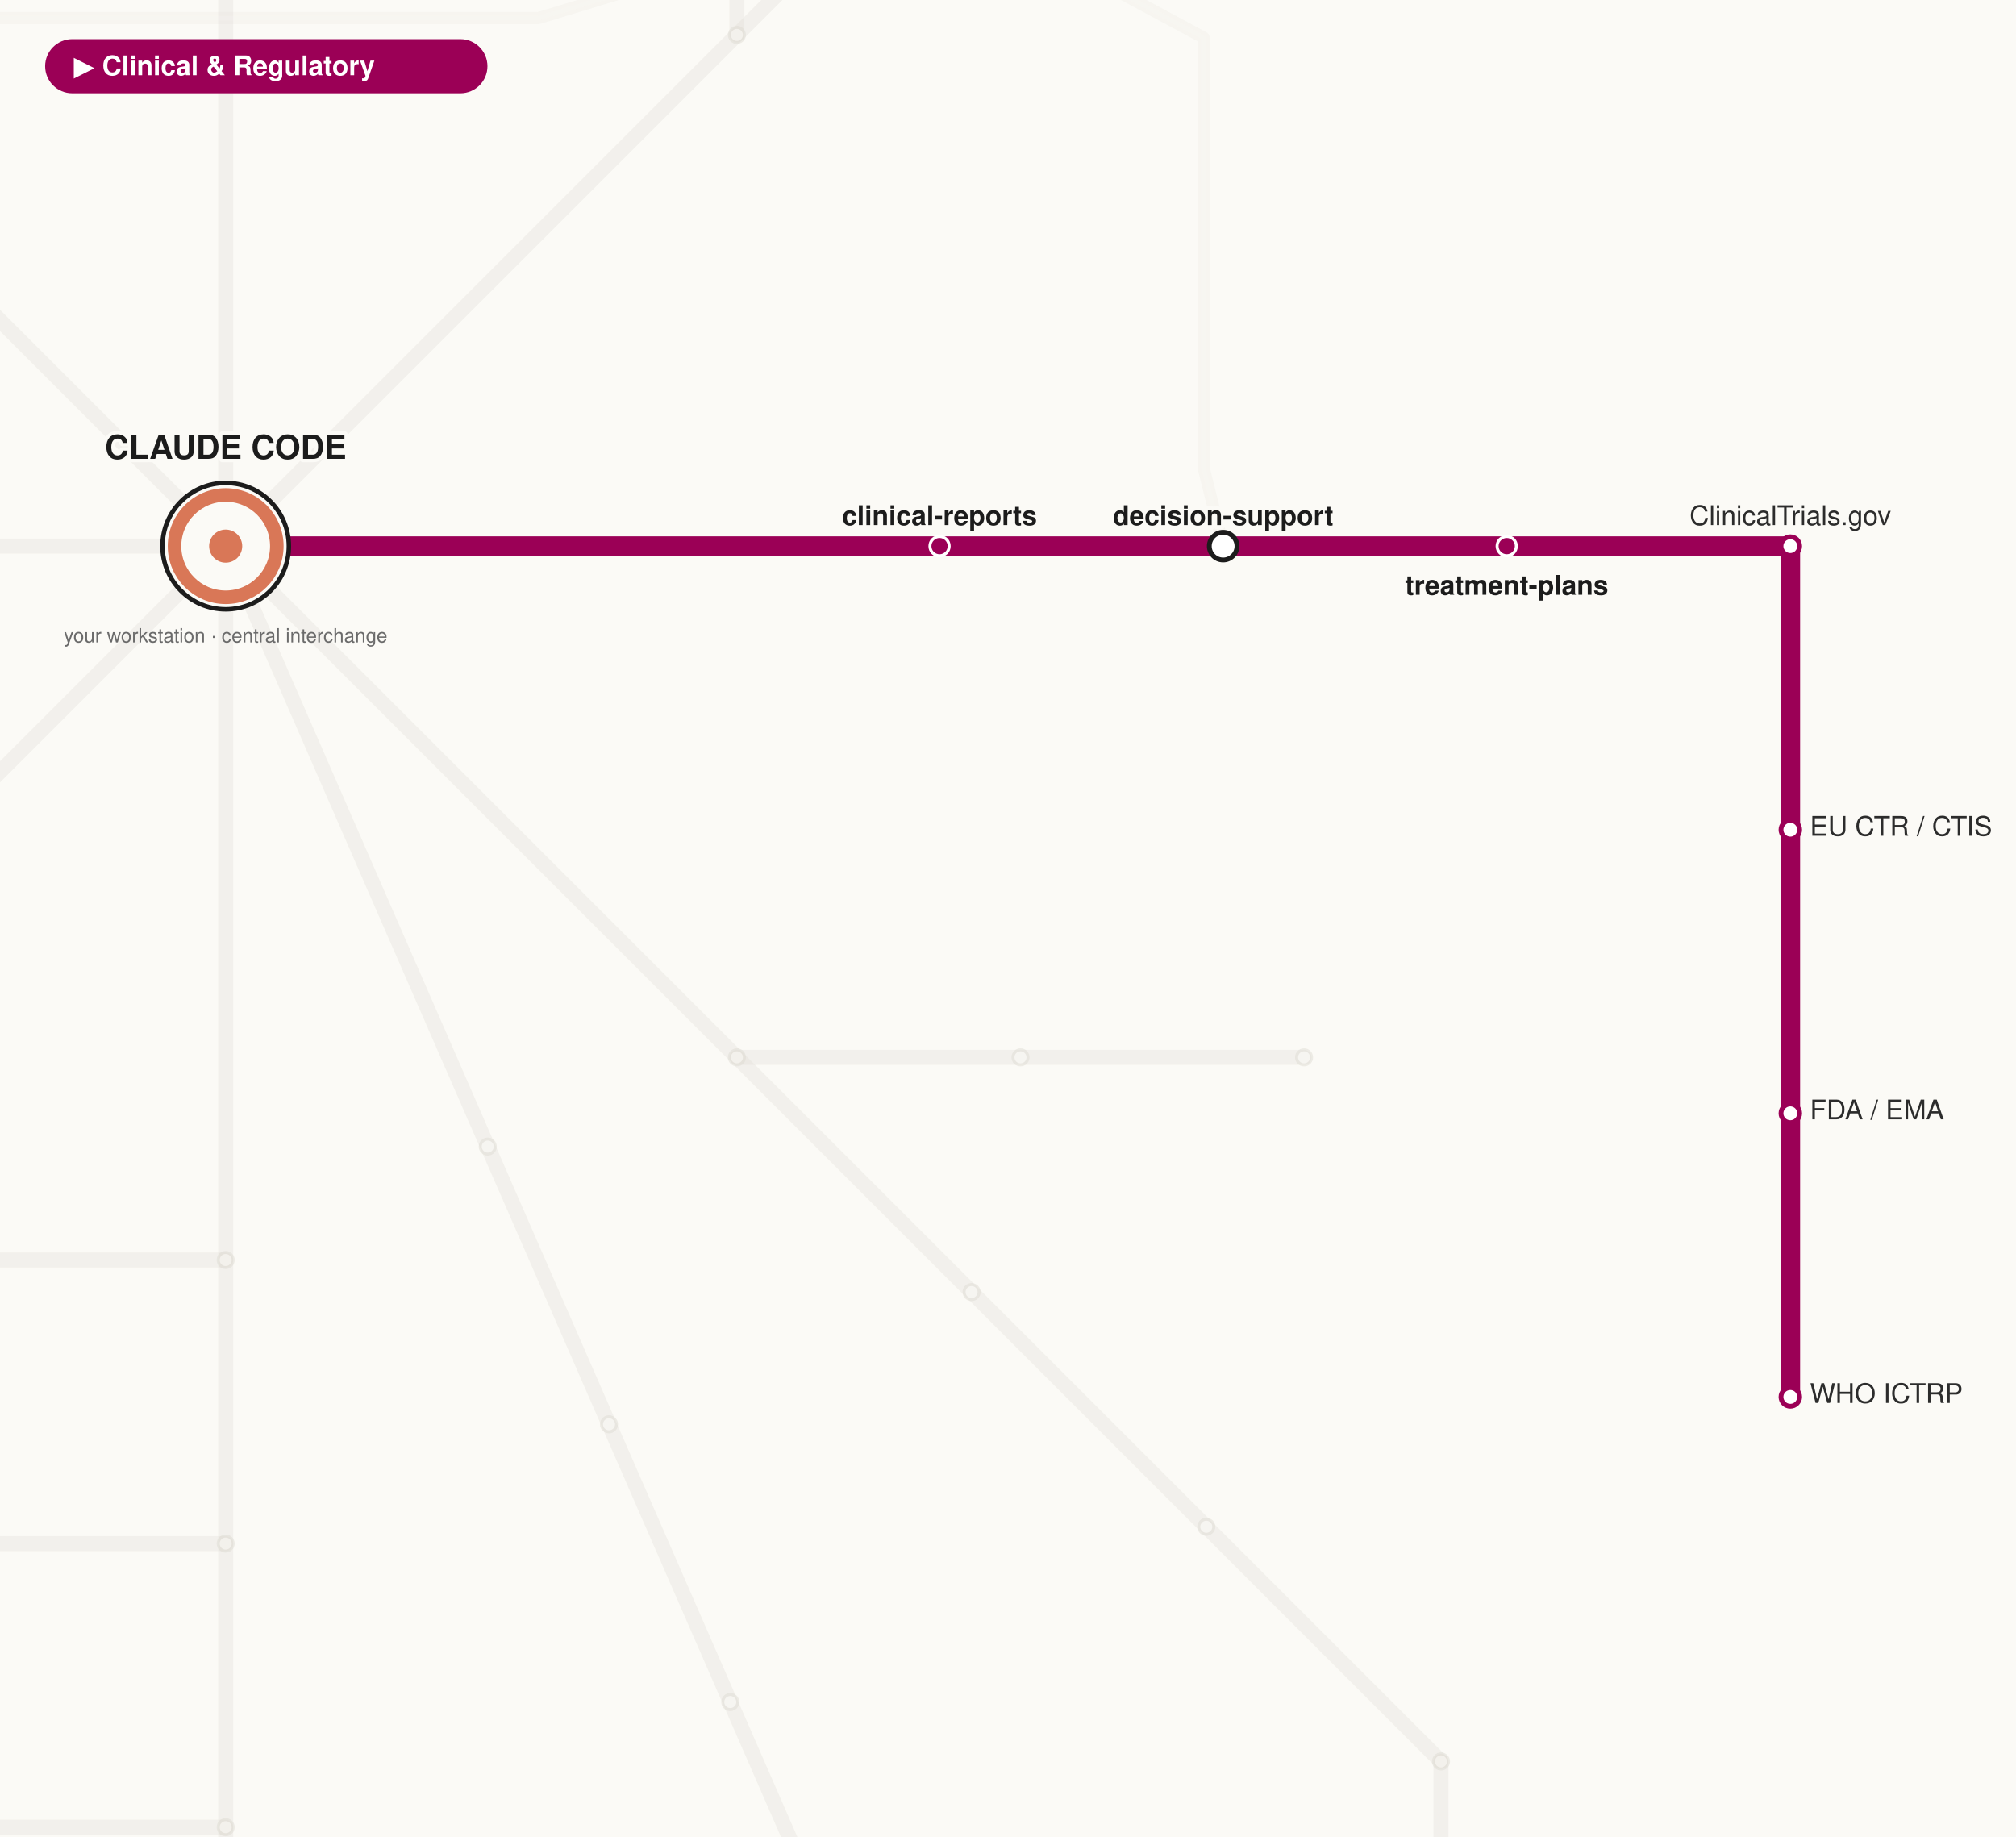
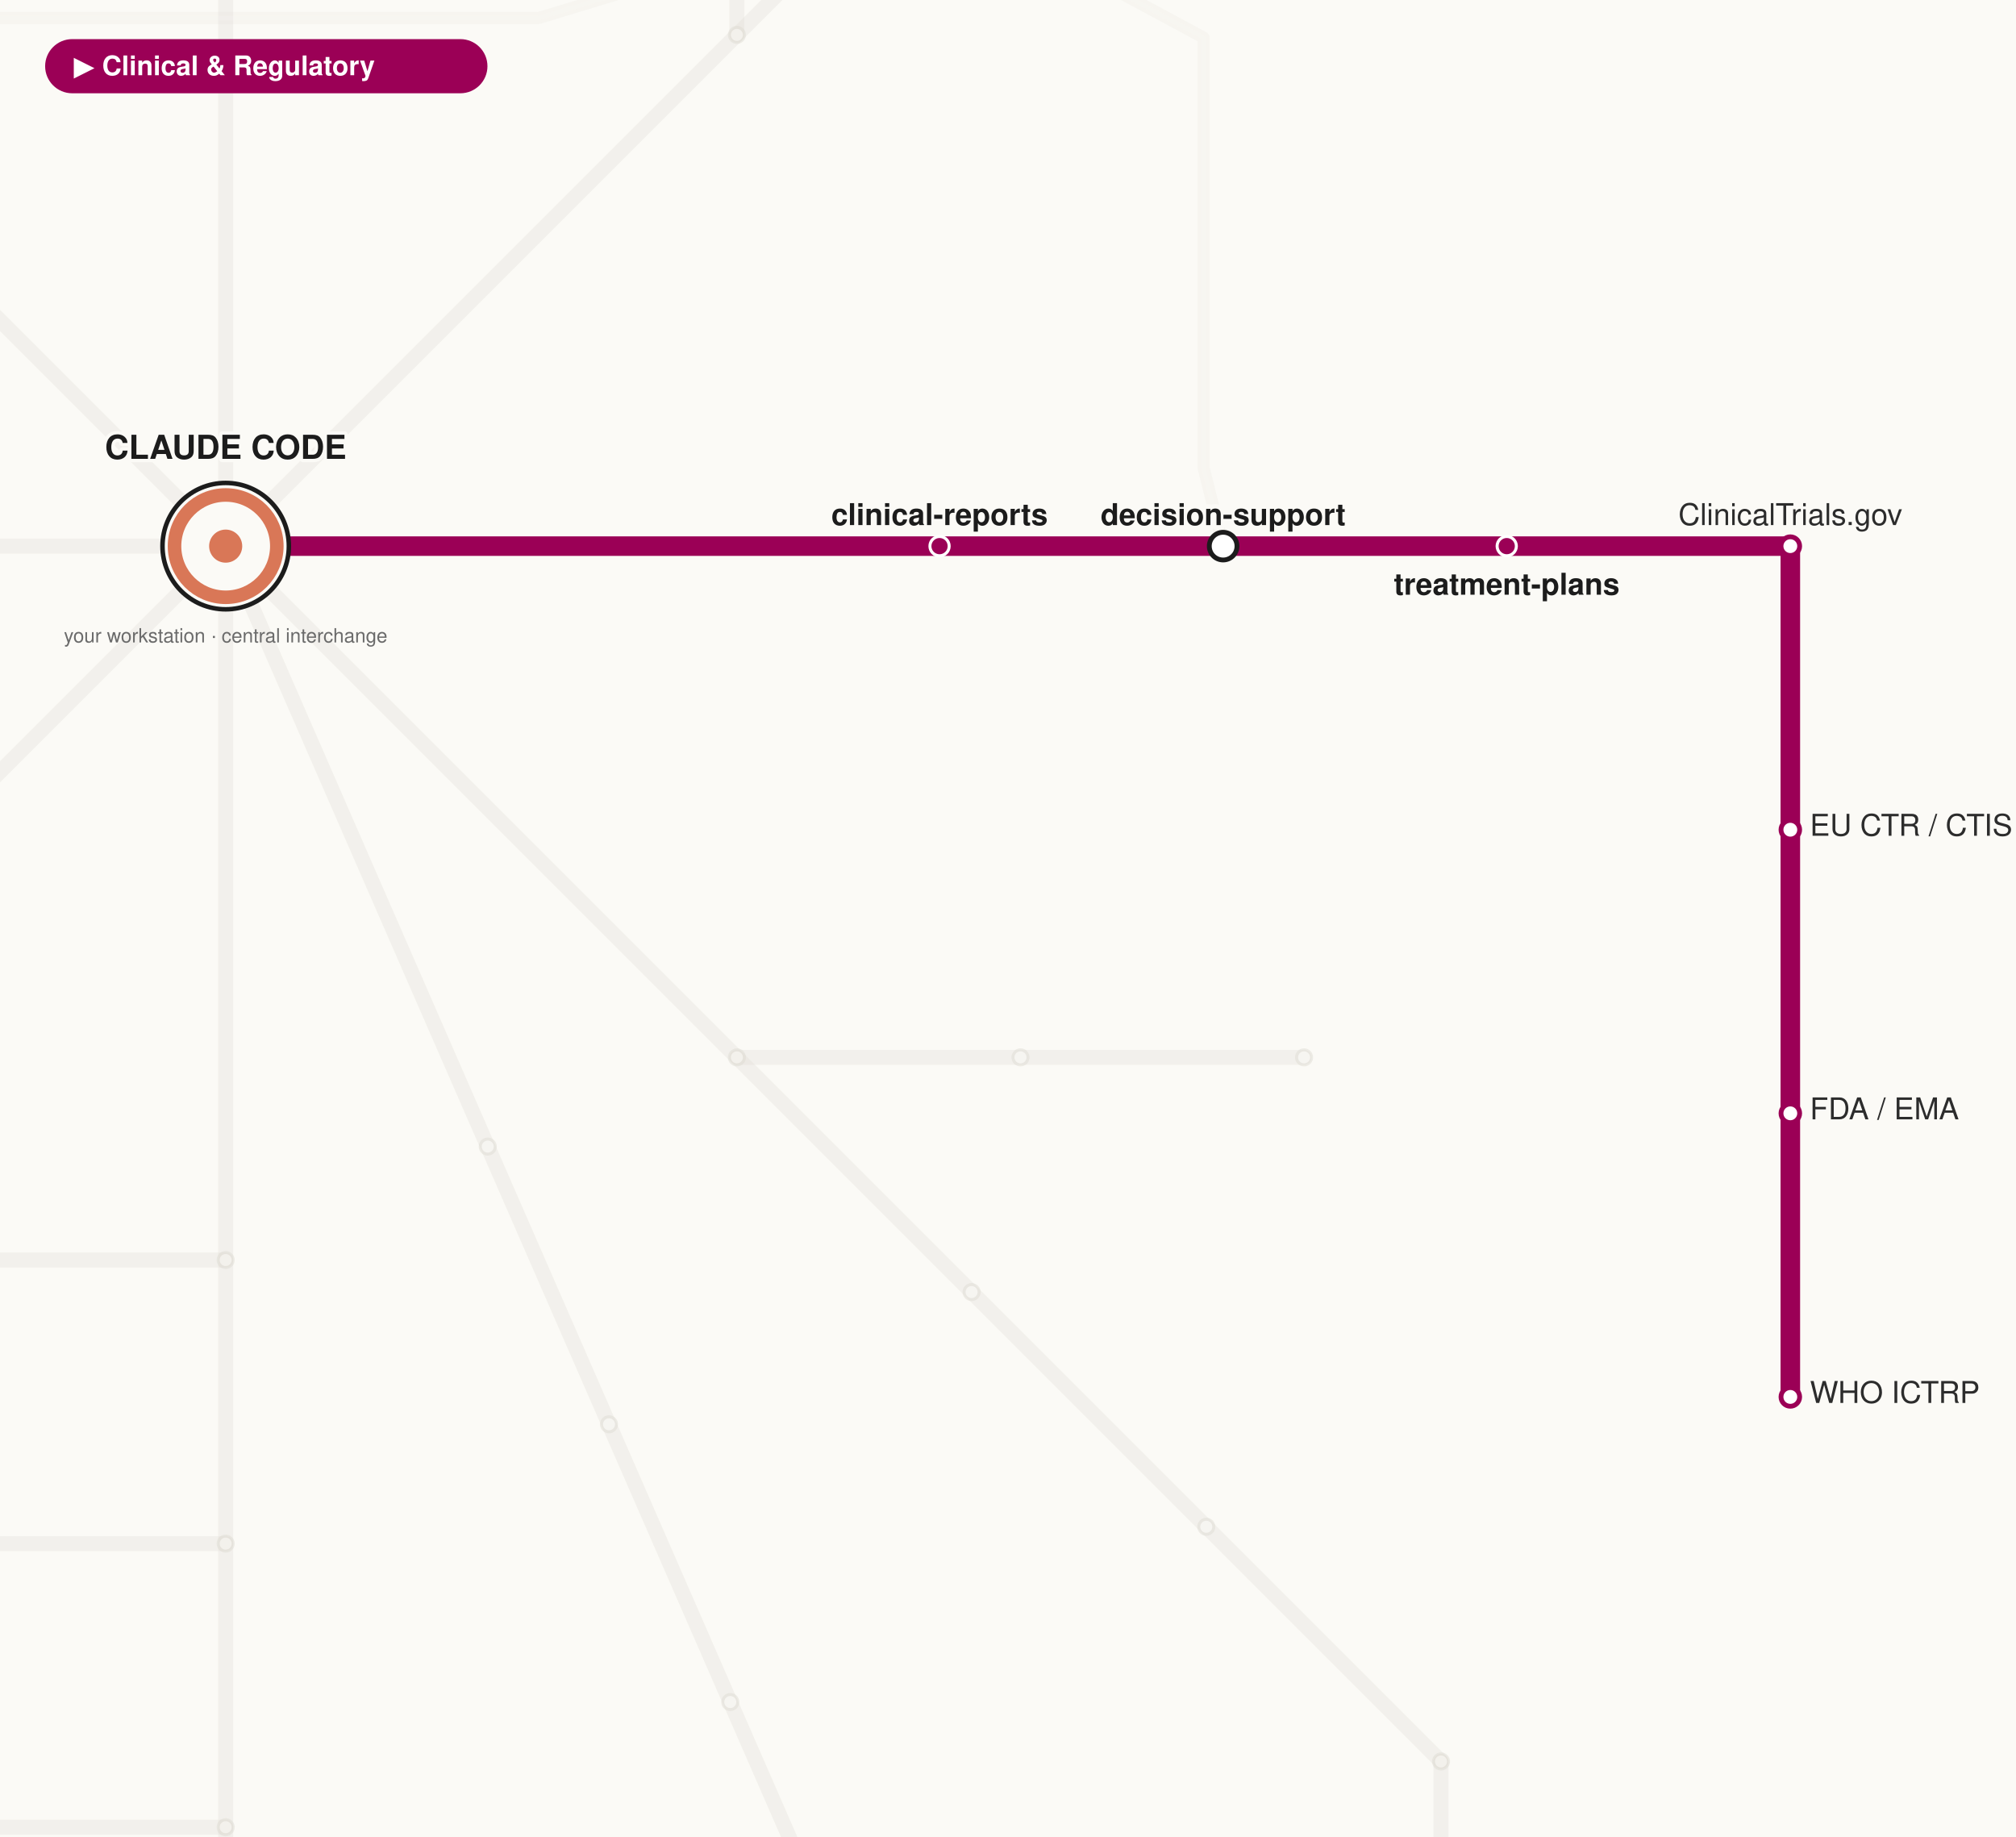
<svg xmlns="http://www.w3.org/2000/svg" id="map" viewBox="1866 1343 1340 1221" font-family="Helvetica Neue, Helvetica, Arial, sans-serif">
  <rect x="0" y="0" width="4032" height="3674" fill="#fbfaf6" />
  <path d="M -20 3314 C 887 3274, 1210 3384, 1613 3360 S 2500 3284, 2943 3352 S 3548 3396, 4052 3340" fill="none" stroke="#cfe3ef" stroke-width="40" stroke-linecap="round" opacity="1.0" />
  <text x="195" y="3304" font-size="17" font-style="italic" fill="#5f86a0">the cfDNA river</text>
  <polyline points="2016.0,1706.0 1730.0,1706.0 1541.5,1706.0 1353.0,1706.0 1164.5,1706.0 976.0,1706.0 787.5,1706.0 599.0,1706.0" fill="none" stroke="#dcd9d0" stroke-width="10" stroke-linecap="round" stroke-linejoin="round" opacity="0.28" />
  <polyline points="1541.5,1706.0 1541.5,1894.5 1541.5,2083.0 1541.5,2271.5" fill="none" stroke="#dcd9d0" stroke-width="10" stroke-linecap="round" stroke-linejoin="round" opacity="0.28" />
  <polyline points="1353.0,1706.0 1353.0,1517.5" fill="none" stroke="#dcd9d0" stroke-width="10" stroke-linecap="round" stroke-linejoin="round" opacity="0.28" />
  <polyline points="2016.0,1706.0 1832.2,1522.2 1676.2,1366.2 1520.2,1210.2 1364.2,1054.2 1208.2,898.2 1052.2,742.2" fill="none" stroke="#dcd9d0" stroke-width="10" stroke-linecap="round" stroke-linejoin="round" opacity="0.28" />
  <polyline points="1676.2,1366.2 1487.7,1366.2" fill="none" stroke="#dcd9d0" stroke-width="10" stroke-linecap="round" stroke-linejoin="round" opacity="0.28" />
  <polyline points="1520.2,1210.2 1331.7,1210.2 1143.2,1210.2 954.7,1210.2" fill="none" stroke="#dcd9d0" stroke-width="10" stroke-linecap="round" stroke-linejoin="round" opacity="0.28" />
  <polyline points="1143.2,1210.2 1143.2,1021.7 1143.2,833.2" fill="none" stroke="#dcd9d0" stroke-width="10" stroke-linecap="round" stroke-linejoin="round" opacity="0.28" />
  <polyline points="1364.2,1054.2 1364.2,865.7" fill="none" stroke="#dcd9d0" stroke-width="10" stroke-linecap="round" stroke-linejoin="round" opacity="0.28" />
  <polyline points="2016.0,1706.0 2016.0,1420.0 2016.0,1231.5 2016.0,1043.0 2016.0,854.5 2016.0,666.0" fill="none" stroke="#dcd9d0" stroke-width="10" stroke-linecap="round" stroke-linejoin="round" opacity="0.28" />
  <polyline points="2016.0,1231.5 2204.5,1231.5 2393.0,1231.5" fill="none" stroke="#dcd9d0" stroke-width="10" stroke-linecap="round" stroke-linejoin="round" opacity="0.28" />
  <polyline points="2016.0,1231.5 1827.5,1231.5 1639.0,1231.5 1450.5,1231.5" fill="none" stroke="#dcd9d0" stroke-width="10" stroke-linecap="round" stroke-linejoin="round" opacity="0.28" />
  <polyline points="2016.0,1043.0 2204.5,1043.0 2393.0,1043.0 2581.5,1043.0" fill="none" stroke="#dcd9d0" stroke-width="10" stroke-linecap="round" stroke-linejoin="round" opacity="0.28" />
  <polyline points="2016.0,1706.0 2199.8,1522.2 2355.8,1366.2 2511.8,1210.2 2667.8,1054.2 2823.8,898.2" fill="none" stroke="#dcd9d0" stroke-width="10" stroke-linecap="round" stroke-linejoin="round" opacity="0.28" />
  <polyline points="2355.8,1366.2 2355.8,1177.7 2355.8,989.2" fill="none" stroke="#dcd9d0" stroke-width="10" stroke-linecap="round" stroke-linejoin="round" opacity="0.28" />
  <polyline points="2511.8,1210.2 2700.3,1210.2" fill="none" stroke="#dcd9d0" stroke-width="10" stroke-linecap="round" stroke-linejoin="round" opacity="0.28" />
  <polyline points="2823.8,898.2 3012.3,898.2" fill="none" stroke="#dcd9d0" stroke-width="10" stroke-linecap="round" stroke-linejoin="round" opacity="0.28" />
  <polyline points="2016.0,1706.0 2302.0,1706.0 2490.5,1706.0 2679.0,1706.0 2867.5,1706.0 3056.0,1706.0" fill="none" stroke="#9B0056" stroke-width="13" stroke-linecap="round" stroke-linejoin="round" opacity="1.0" />
  <polyline points="3056.0,1706.0 3056.0,1894.5 3056.0,2083.0 3056.0,2271.5" fill="none" stroke="#9B0056" stroke-width="13" stroke-linecap="round" stroke-linejoin="round" opacity="1.0" />
  <polyline points="2016.0,1706.0 2199.8,1889.8 2355.8,2045.8 2511.8,2201.8 2667.8,2357.8 2823.8,2513.8" fill="none" stroke="#dcd9d0" stroke-width="10" stroke-linecap="round" stroke-linejoin="round" opacity="0.28" />
  <polyline points="2355.8,2045.8 2544.3,2045.8 2732.8,2045.8" fill="none" stroke="#dcd9d0" stroke-width="10" stroke-linecap="round" stroke-linejoin="round" opacity="0.28" />
  <polyline points="2823.8,2513.8 2823.8,2702.3" fill="none" stroke="#dcd9d0" stroke-width="10" stroke-linecap="round" stroke-linejoin="round" opacity="0.28" />
  <polyline points="2016.0,1706.0 2016.0,1992.0 2016.0,2180.5 2016.0,2369.0 2016.0,2557.5 2016.0,2746.0" fill="none" stroke="#dcd9d0" stroke-width="10" stroke-linecap="round" stroke-linejoin="round" opacity="0.28" />
  <polyline points="2016.0,2180.5 1827.5,2180.5 1639.0,2180.5" fill="none" stroke="#dcd9d0" stroke-width="10" stroke-linecap="round" stroke-linejoin="round" opacity="0.28" />
  <polyline points="2016.0,2369.0 1827.5,2369.0 1639.0,2369.0" fill="none" stroke="#dcd9d0" stroke-width="10" stroke-linecap="round" stroke-linejoin="round" opacity="0.28" />
  <polyline points="2016.0,2557.5 1827.5,2557.5 1639.0,2557.5" fill="none" stroke="#dcd9d0" stroke-width="10" stroke-linecap="round" stroke-linejoin="round" opacity="0.28" />
  <polyline points="2016.0,1706.0 1832.2,1889.8 1676.2,2045.8 1520.2,2201.8 1364.2,2357.8" fill="none" stroke="#dcd9d0" stroke-width="10" stroke-linecap="round" stroke-linejoin="round" opacity="0.28" />
  <polyline points="1676.2,2045.8 1487.7,2045.8 1299.2,2045.8 1110.7,2045.8 922.2,2045.8" fill="none" stroke="#dcd9d0" stroke-width="10" stroke-linecap="round" stroke-linejoin="round" opacity="0.28" />
  <polyline points="2016.0,1706.0 2109.6,1920.5 2190.2,2105.1 2270.8,2289.7 2351.4,2474.3 2432.0,2658.9 2512.6,2843.5" fill="none" stroke="#dcd9d0" stroke-width="10" stroke-linecap="round" stroke-linejoin="round" opacity="0.28" />
  <polyline points="954.7,1210.2 1143.2,1210.2 1331.7,1210.2 1574.0,1511.0 1541.5,1706.0" fill="none" stroke="#dcd9d0" stroke-width="8.0" stroke-linecap="round" stroke-linejoin="round" opacity="0.16" />
  <polyline points="954.7,1210.2 1143.2,1210.2 1331.7,1210.2 1574.0,1511.0 1541.5,1706.0" fill="none" stroke="#fbfaf6" stroke-width="3.0" stroke-linecap="round" stroke-linejoin="round" opacity="0.16" />
  <polyline points="1574.0,1511.0 1782.0,1355.0 2224.0,1355.0 2700.3,1210.2" fill="none" stroke="#dcd9d0" stroke-width="8.0" stroke-linecap="round" stroke-linejoin="round" opacity="0.16" />
  <polyline points="1574.0,1511.0 1782.0,1355.0 2224.0,1355.0 2700.3,1210.2" fill="none" stroke="#fbfaf6" stroke-width="3.0" stroke-linecap="round" stroke-linejoin="round" opacity="0.16" />
  <polyline points="1143.2,833.2 1143.2,1021.7 1470.0,1264.0 1886.0,1186.0 2328.0,1186.0 2666.0,1368.0 2666.0,1654.0 2679.0,1706.0" fill="none" stroke="#dcd9d0" stroke-width="8.0" stroke-linecap="round" stroke-linejoin="round" opacity="0.16" />
  <polyline points="1143.2,833.2 1143.2,1021.7 1470.0,1264.0 1886.0,1186.0 2328.0,1186.0 2666.0,1368.0 2666.0,1654.0 2679.0,1706.0" fill="none" stroke="#fbfaf6" stroke-width="3.0" stroke-linecap="round" stroke-linejoin="round" opacity="0.16" />
  <polyline points="3134.0,562.0 3174.6,565.6 3214.0,576.1 3251.0,593.4 3284.4,616.7 3313.3,645.6 3336.6,679.0 3353.9,716.0 3364.4,755.4 3368.0,796.0 3368.0,2616.0 3364.4,2656.6 3353.9,2696.0 3336.6,2733.0 3313.3,2766.4 3284.4,2795.3 3251.0,2818.6 3214.0,2835.9 3174.6,2846.4 3134.0,2850.0 898.0,2850.0 857.4,2846.4 818.0,2835.9 781.0,2818.6 747.6,2795.3 718.7,2766.4 695.4,2733.0 678.1,2696.0 667.6,2656.6 664.0,2616.0 664.0,796.0 667.6,755.4 678.1,716.0 695.4,679.0 718.7,645.6 747.6,616.7 781.0,593.4 818.0,576.1 857.4,565.6 898.0,562.0 3134.0,562.0" fill="none" stroke="#dcd9d0" stroke-width="6.5" stroke-linecap="round" stroke-linejoin="round" opacity="0.16" stroke-dasharray="13 10" />
  <polyline points="3134.0,562.0 3174.6,565.6 3214.0,576.1 3251.0,593.4 3284.4,616.7 3313.3,645.6 3336.6,679.0 3353.9,716.0 3364.4,755.4 3368.0,796.0 3368.0,2616.0 3364.4,2656.6 3353.9,2696.0 3336.6,2733.0 3313.3,2766.4 3284.4,2795.3 3251.0,2818.6 3214.0,2835.9 3174.6,2846.4 3134.0,2850.0 898.0,2850.0 857.4,2846.4 818.0,2835.9 781.0,2818.6 747.6,2795.3 718.7,2766.4 695.4,2733.0 678.1,2696.0 667.6,2656.6 664.0,2616.0 664.0,796.0 667.6,755.4 678.1,716.0 695.4,679.0 718.7,645.6 747.6,616.7 781.0,593.4 818.0,576.1 857.4,565.6 898.0,562.0 3134.0,562.0" fill="none" stroke="#fbfaf6" stroke-width="2.3" stroke-linecap="round" stroke-linejoin="round" opacity="0.16" stroke-dasharray="13 10" />
  <circle class="stn" data-sid="pubmed" cx="1541.5" cy="1706.0" r="5.0" fill="#fbfaf6" stroke="#dcd9d0" stroke-width="2.0" opacity="0.45" />
  <circle class="hit" data-sid="pubmed" cx="1541.5" cy="1706.0" r="15" fill="#000" opacity="0" />
  <circle class="stn" data-sid="consensus" cx="1353.0" cy="1706.0" r="5.0" fill="#fbfaf6" stroke="#dcd9d0" stroke-width="2.0" opacity="0.45" />
  <circle class="hit" data-sid="consensus" cx="1353.0" cy="1706.0" r="15" fill="#000" opacity="0" />
  <circle class="stn" data-sid="europepmc" cx="1164.5" cy="1706.0" r="5.0" fill="#fbfaf6" stroke="#dcd9d0" stroke-width="2.0" opacity="0.45" />
  <circle class="hit" data-sid="europepmc" cx="1164.5" cy="1706.0" r="15" fill="#000" opacity="0" />
  <circle class="stn" data-sid="biorxiv" cx="976.0" cy="1706.0" r="5.0" fill="#fbfaf6" stroke="#dcd9d0" stroke-width="2.0" opacity="0.45" />
  <circle class="hit" data-sid="biorxiv" cx="976.0" cy="1706.0" r="15" fill="#000" opacity="0" />
  <circle class="stn" data-sid="medrxiv" cx="787.5" cy="1706.0" r="5.0" fill="#fbfaf6" stroke="#dcd9d0" stroke-width="2.0" opacity="0.45" />
  <circle class="hit" data-sid="medrxiv" cx="787.5" cy="1706.0" r="15" fill="#000" opacity="0" />
  <circle class="stn" data-sid="semscholar" cx="599.0" cy="1706.0" r="5.0" fill="#fbfaf6" stroke="#dcd9d0" stroke-width="2.0" opacity="0.45" />
  <circle class="hit" data-sid="semscholar" cx="599.0" cy="1706.0" r="15" fill="#000" opacity="0" />
  <circle class="stn" data-sid="deepresearch" cx="1541.5" cy="1894.5" r="5.0" fill="#fbfaf6" stroke="#dcd9d0" stroke-width="2.0" opacity="0.45" />
  <circle class="hit" data-sid="deepresearch" cx="1541.5" cy="1894.5" r="15" fill="#000" opacity="0" />
  <circle class="stn" data-sid="litreview" cx="1541.5" cy="2083.0" r="5.0" fill="#fbfaf6" stroke="#dcd9d0" stroke-width="2.0" opacity="0.45" />
  <circle class="hit" data-sid="litreview" cx="1541.5" cy="2083.0" r="15" fill="#000" opacity="0" />
  <circle class="stn" data-sid="researchlookup" cx="1541.5" cy="2271.5" r="5.0" fill="#fbfaf6" stroke="#dcd9d0" stroke-width="2.0" opacity="0.45" />
  <circle class="hit" data-sid="researchlookup" cx="1541.5" cy="2271.5" r="15" fill="#000" opacity="0" />
  <circle class="stn" data-sid="wiley" cx="1353.0" cy="1517.5" r="5.0" fill="#fbfaf6" stroke="#dcd9d0" stroke-width="2.0" opacity="0.45" />
  <circle class="hit" data-sid="wiley" cx="1353.0" cy="1517.5" r="15" fill="#000" opacity="0" />
  <circle class="stn" data-sid="synapse" cx="1676.2" cy="1366.2" r="5.0" fill="#fbfaf6" stroke="#dcd9d0" stroke-width="2.0" opacity="0.45" />
  <circle class="hit" data-sid="synapse" cx="1676.2" cy="1366.2" r="15" fill="#000" opacity="0" />
  <circle class="stn" data-sid="geosra" cx="1520.2" cy="1210.2" r="5.0" fill="#fbfaf6" stroke="#dcd9d0" stroke-width="2.0" opacity="0.45" />
  <circle class="hit" data-sid="geosra" cx="1520.2" cy="1210.2" r="15" fill="#000" opacity="0" />
  <circle class="stn" data-sid="ensembldb" cx="1364.2" cy="1054.2" r="5.0" fill="#fbfaf6" stroke="#dcd9d0" stroke-width="2.0" opacity="0.45" />
  <circle class="hit" data-sid="ensembldb" cx="1364.2" cy="1054.2" r="15" fill="#000" opacity="0" />
  <circle class="stn" data-sid="ucsc" cx="1208.2" cy="898.2" r="5.0" fill="#fbfaf6" stroke="#dcd9d0" stroke-width="2.0" opacity="0.45" />
  <circle class="hit" data-sid="ucsc" cx="1208.2" cy="898.2" r="15" fill="#000" opacity="0" />
  <circle class="stn" data-sid="gdc" cx="1052.2" cy="742.2" r="5.0" fill="#fbfaf6" stroke="#dcd9d0" stroke-width="2.0" opacity="0.45" />
  <circle class="hit" data-sid="gdc" cx="1052.2" cy="742.2" r="15" fill="#000" opacity="0" />
  <circle class="stn" data-sid="ena" cx="1487.7" cy="1366.2" r="5.0" fill="#fbfaf6" stroke="#dcd9d0" stroke-width="2.0" opacity="0.45" />
  <circle class="hit" data-sid="ena" cx="1487.7" cy="1366.2" r="15" fill="#000" opacity="0" />
  <circle class="stn" data-sid="clinvar" cx="1331.7" cy="1210.2" r="5.0" fill="#fbfaf6" stroke="#dcd9d0" stroke-width="2.0" opacity="0.45" />
  <circle class="hit" data-sid="clinvar" cx="1331.7" cy="1210.2" r="15" fill="#000" opacity="0" />
  <circle class="stn" data-sid="cbioportal" cx="1143.2" cy="1210.2" r="5.0" fill="#fbfaf6" stroke="#dcd9d0" stroke-width="2.0" opacity="0.45" />
  <circle class="hit" data-sid="cbioportal" cx="1143.2" cy="1210.2" r="15" fill="#000" opacity="0" />
  <circle class="stn" data-sid="depmap" cx="954.7" cy="1210.2" r="5.0" fill="#fbfaf6" stroke="#dcd9d0" stroke-width="2.0" opacity="0.45" />
  <circle class="hit" data-sid="depmap" cx="954.7" cy="1210.2" r="15" fill="#000" opacity="0" />
  <circle class="stn" data-sid="cbioportalmcp" cx="1143.2" cy="1021.7" r="5.0" fill="#fbfaf6" stroke="#dcd9d0" stroke-width="2.0" opacity="0.45" />
  <circle class="hit" data-sid="cbioportalmcp" cx="1143.2" cy="1021.7" r="15" fill="#000" opacity="0" />
  <circle class="stn" data-sid="opentargets" cx="1143.2" cy="833.2" r="5.0" fill="#fbfaf6" stroke="#dcd9d0" stroke-width="2.0" opacity="0.45" />
  <circle class="hit" data-sid="opentargets" cx="1143.2" cy="833.2" r="15" fill="#000" opacity="0" />
  <circle class="stn" data-sid="cellxgene" cx="1364.2" cy="865.7" r="5.0" fill="#fbfaf6" stroke="#dcd9d0" stroke-width="2.0" opacity="0.45" />
  <circle class="hit" data-sid="cellxgene" cx="1364.2" cy="865.7" r="15" fill="#000" opacity="0" />
  <circle class="stn" data-sid="python" cx="2016.0" cy="1231.5" r="5.0" fill="#fbfaf6" stroke="#dcd9d0" stroke-width="2.0" opacity="0.45" />
  <circle class="hit" data-sid="python" cx="2016.0" cy="1231.5" r="15" fill="#000" opacity="0" />
  <circle class="stn" data-sid="bioconductor" cx="2016.0" cy="1043.0" r="5.0" fill="#fbfaf6" stroke="#dcd9d0" stroke-width="2.0" opacity="0.45" />
  <circle class="hit" data-sid="bioconductor" cx="2016.0" cy="1043.0" r="15" fill="#000" opacity="0" />
  <circle class="stn" data-sid="nextflow" cx="2016.0" cy="854.5" r="5.0" fill="#fbfaf6" stroke="#dcd9d0" stroke-width="2.0" opacity="0.45" />
  <circle class="hit" data-sid="nextflow" cx="2016.0" cy="854.5" r="15" fill="#000" opacity="0" />
  <circle class="stn" data-sid="snakemake" cx="2016.0" cy="666.0" r="5.0" fill="#fbfaf6" stroke="#dcd9d0" stroke-width="2.0" opacity="0.45" />
  <circle class="hit" data-sid="snakemake" cx="2016.0" cy="666.0" r="15" fill="#000" opacity="0" />
  <circle class="stn" data-sid="scmcp" cx="2204.5" cy="1231.5" r="5.0" fill="#fbfaf6" stroke="#dcd9d0" stroke-width="2.0" opacity="0.45" />
  <circle class="hit" data-sid="scmcp" cx="2204.5" cy="1231.5" r="15" fill="#000" opacity="0" />
  <circle class="stn" data-sid="chatspatial" cx="2393.0" cy="1231.5" r="5.0" fill="#fbfaf6" stroke="#dcd9d0" stroke-width="2.0" opacity="0.45" />
  <circle class="hit" data-sid="chatspatial" cx="2393.0" cy="1231.5" r="15" fill="#000" opacity="0" />
  <circle class="stn" data-sid="jupyter" cx="1827.5" cy="1231.5" r="5.0" fill="#fbfaf6" stroke="#dcd9d0" stroke-width="2.0" opacity="0.45" />
  <circle class="hit" data-sid="jupyter" cx="1827.5" cy="1231.5" r="15" fill="#000" opacity="0" />
  <circle class="stn" data-sid="galaxy" cx="1639.0" cy="1231.5" r="5.0" fill="#fbfaf6" stroke="#dcd9d0" stroke-width="2.0" opacity="0.45" />
  <circle class="hit" data-sid="galaxy" cx="1639.0" cy="1231.5" r="15" fill="#000" opacity="0" />
  <circle class="stn" data-sid="cfdna" cx="1450.5" cy="1231.5" r="5.0" fill="#fbfaf6" stroke="#dcd9d0" stroke-width="2.0" opacity="0.45" />
  <circle class="hit" data-sid="cfdna" cx="1450.5" cy="1231.5" r="15" fill="#000" opacity="0" />
  <circle class="stn" data-sid="scqc" cx="2204.5" cy="1043.0" r="5.0" fill="#fbfaf6" stroke="#dcd9d0" stroke-width="2.0" opacity="0.45" />
  <circle class="hit" data-sid="scqc" cx="2204.5" cy="1043.0" r="15" fill="#000" opacity="0" />
  <circle class="stn" data-sid="nfcoreskill" cx="2393.0" cy="1043.0" r="5.0" fill="#fbfaf6" stroke="#dcd9d0" stroke-width="2.0" opacity="0.45" />
  <circle class="hit" data-sid="nfcoreskill" cx="2393.0" cy="1043.0" r="15" fill="#000" opacity="0" />
  <circle class="stn" data-sid="scvitools" cx="2581.5" cy="1043.0" r="5.0" fill="#fbfaf6" stroke="#dcd9d0" stroke-width="2.0" opacity="0.45" />
  <circle class="hit" data-sid="scvitools" cx="2581.5" cy="1043.0" r="15" fill="#000" opacity="0" />
  <circle class="stn" data-sid="statsmodels" cx="2355.8" cy="1366.2" r="5.0" fill="#fbfaf6" stroke="#dcd9d0" stroke-width="2.0" opacity="0.45" />
  <circle class="hit" data-sid="statsmodels" cx="2355.8" cy="1366.2" r="15" fill="#000" opacity="0" />
  <circle class="stn" data-sid="survival" cx="2511.8" cy="1210.2" r="5.0" fill="#fbfaf6" stroke="#dcd9d0" stroke-width="2.0" opacity="0.45" />
  <circle class="hit" data-sid="survival" cx="2511.8" cy="1210.2" r="15" fill="#000" opacity="0" />
  <circle class="stn" data-sid="reporting" cx="2667.8" cy="1054.2" r="5.0" fill="#fbfaf6" stroke="#dcd9d0" stroke-width="2.0" opacity="0.45" />
  <circle class="hit" data-sid="reporting" cx="2667.8" cy="1054.2" r="15" fill="#000" opacity="0" />
  <circle class="stn" data-sid="peerreview" cx="2823.8" cy="898.2" r="5.0" fill="#fbfaf6" stroke="#dcd9d0" stroke-width="2.0" opacity="0.45" />
  <circle class="hit" data-sid="peerreview" cx="2823.8" cy="898.2" r="15" fill="#000" opacity="0" />
  <circle class="stn" data-sid="power" cx="2355.8" cy="1177.7" r="5.0" fill="#fbfaf6" stroke="#dcd9d0" stroke-width="2.0" opacity="0.45" />
  <circle class="hit" data-sid="power" cx="2355.8" cy="1177.7" r="15" fill="#000" opacity="0" />
  <circle class="stn" data-sid="bayes" cx="2355.8" cy="989.2" r="5.0" fill="#fbfaf6" stroke="#dcd9d0" stroke-width="2.0" opacity="0.45" />
  <circle class="hit" data-sid="bayes" cx="2355.8" cy="989.2" r="15" fill="#000" opacity="0" />
  <circle class="stn" data-sid="ctgmcp" cx="2700.3" cy="1210.2" r="5.0" fill="#fbfaf6" stroke="#dcd9d0" stroke-width="2.0" opacity="0.45" />
  <circle class="hit" data-sid="ctgmcp" cx="2700.3" cy="1210.2" r="15" fill="#000" opacity="0" />
  <circle class="stn" data-sid="critthink" cx="3012.3" cy="898.2" r="5.0" fill="#fbfaf6" stroke="#dcd9d0" stroke-width="2.0" opacity="0.45" />
  <circle class="hit" data-sid="critthink" cx="3012.3" cy="898.2" r="15" fill="#000" opacity="0" />
  <circle class="stn" data-sid="clinreports" cx="2490.5" cy="1706.0" r="6.4" fill="#9B0056" stroke="#ffffff" stroke-width="2.0" />
  <circle class="hit" data-sid="clinreports" cx="2490.5" cy="1706.0" r="15" fill="#000" opacity="0" />
  <circle class="stn" data-sid="decision" cx="2679.0" cy="1706.0" r="9.2" fill="#ffffff" stroke="#1c1c1c" stroke-width="3.2" />
  <circle class="hit" data-sid="decision" cx="2679.0" cy="1706.0" r="15" fill="#000" opacity="0" />
  <circle class="stn" data-sid="treatment" cx="2867.5" cy="1706.0" r="6.4" fill="#9B0056" stroke="#ffffff" stroke-width="2.0" />
  <circle class="hit" data-sid="treatment" cx="2867.5" cy="1706.0" r="15" fill="#000" opacity="0" />
  <circle class="stn" data-sid="cltrials" cx="3056.0" cy="1706.0" r="6.2" fill="#ffffff" stroke="#9B0056" stroke-width="3.2" />
  <circle class="hit" data-sid="cltrials" cx="3056.0" cy="1706.0" r="15" fill="#000" opacity="0" />
  <circle class="stn" data-sid="euctr" cx="3056.0" cy="1894.5" r="6.2" fill="#ffffff" stroke="#9B0056" stroke-width="3.2" />
  <circle class="hit" data-sid="euctr" cx="3056.0" cy="1894.5" r="15" fill="#000" opacity="0" />
  <circle class="stn" data-sid="fdaema" cx="3056.0" cy="2083.0" r="6.2" fill="#ffffff" stroke="#9B0056" stroke-width="3.2" />
  <circle class="hit" data-sid="fdaema" cx="3056.0" cy="2083.0" r="15" fill="#000" opacity="0" />
  <circle class="stn" data-sid="whoictrp" cx="3056.0" cy="2271.5" r="6.2" fill="#ffffff" stroke="#9B0056" stroke-width="3.2" />
  <circle class="hit" data-sid="whoictrp" cx="3056.0" cy="2271.5" r="15" fill="#000" opacity="0" />
  <circle class="stn" data-sid="biorender" cx="2355.8" cy="2045.8" r="5.0" fill="#fbfaf6" stroke="#dcd9d0" stroke-width="2.0" opacity="0.45" />
  <circle class="hit" data-sid="biorender" cx="2355.8" cy="2045.8" r="15" fill="#000" opacity="0" />
  <circle class="stn" data-sid="schematics" cx="2511.8" cy="2201.8" r="5.0" fill="#fbfaf6" stroke="#dcd9d0" stroke-width="2.0" opacity="0.45" />
  <circle class="hit" data-sid="schematics" cx="2511.8" cy="2201.8" r="15" fill="#000" opacity="0" />
  <circle class="stn" data-sid="infographics" cx="2667.8" cy="2357.8" r="5.0" fill="#fbfaf6" stroke="#dcd9d0" stroke-width="2.0" opacity="0.45" />
  <circle class="hit" data-sid="infographics" cx="2667.8" cy="2357.8" r="15" fill="#000" opacity="0" />
  <circle class="stn" data-sid="imagegen" cx="2823.8" cy="2513.8" r="5.0" fill="#fbfaf6" stroke="#dcd9d0" stroke-width="2.0" opacity="0.45" />
  <circle class="hit" data-sid="imagegen" cx="2823.8" cy="2513.8" r="15" fill="#000" opacity="0" />
  <circle class="stn" data-sid="mermaid" cx="2544.3" cy="2045.8" r="5.0" fill="#fbfaf6" stroke="#dcd9d0" stroke-width="2.0" opacity="0.45" />
  <circle class="hit" data-sid="mermaid" cx="2544.3" cy="2045.8" r="15" fill="#000" opacity="0" />
  <circle class="stn" data-sid="figma" cx="2732.8" cy="2045.8" r="5.0" fill="#fbfaf6" stroke="#dcd9d0" stroke-width="2.0" opacity="0.45" />
  <circle class="hit" data-sid="figma" cx="2732.8" cy="2045.8" r="15" fill="#000" opacity="0" />
  <circle class="stn" data-sid="gptimage" cx="2823.8" cy="2702.3" r="5.0" fill="#fbfaf6" stroke="#dcd9d0" stroke-width="2.0" opacity="0.45" />
  <circle class="hit" data-sid="gptimage" cx="2823.8" cy="2702.3" r="15" fill="#000" opacity="0" />
  <circle class="stn" data-sid="sciwriting" cx="2016.0" cy="2180.5" r="5.0" fill="#fbfaf6" stroke="#dcd9d0" stroke-width="2.0" opacity="0.45" />
  <circle class="hit" data-sid="sciwriting" cx="2016.0" cy="2180.5" r="15" fill="#000" opacity="0" />
  <circle class="stn" data-sid="citation" cx="2016.0" cy="2369.0" r="5.0" fill="#fbfaf6" stroke="#dcd9d0" stroke-width="2.0" opacity="0.45" />
  <circle class="hit" data-sid="citation" cx="2016.0" cy="2369.0" r="15" fill="#000" opacity="0" />
  <circle class="stn" data-sid="venue" cx="2016.0" cy="2557.5" r="5.0" fill="#fbfaf6" stroke="#dcd9d0" stroke-width="2.0" opacity="0.45" />
  <circle class="hit" data-sid="venue" cx="2016.0" cy="2557.5" r="15" fill="#000" opacity="0" />
  <circle class="stn" data-sid="grants" cx="2016.0" cy="2746.0" r="5.0" fill="#fbfaf6" stroke="#dcd9d0" stroke-width="2.0" opacity="0.45" />
  <circle class="hit" data-sid="grants" cx="2016.0" cy="2746.0" r="15" fill="#000" opacity="0" />
  <circle class="stn" data-sid="office" cx="1827.5" cy="2180.5" r="5.0" fill="#fbfaf6" stroke="#dcd9d0" stroke-width="2.0" opacity="0.45" />
  <circle class="hit" data-sid="office" cx="1827.5" cy="2180.5" r="15" fill="#000" opacity="0" />
  <circle class="stn" data-sid="markitdown" cx="1639.0" cy="2180.5" r="5.0" fill="#fbfaf6" stroke="#dcd9d0" stroke-width="2.0" opacity="0.45" />
  <circle class="hit" data-sid="markitdown" cx="1639.0" cy="2180.5" r="15" fill="#000" opacity="0" />
  <circle class="stn" data-sid="humanizer" cx="1827.5" cy="2369.0" r="5.0" fill="#fbfaf6" stroke="#dcd9d0" stroke-width="2.0" opacity="0.45" />
  <circle class="hit" data-sid="humanizer" cx="1827.5" cy="2369.0" r="15" fill="#000" opacity="0" />
  <circle class="stn" data-sid="slides" cx="1639.0" cy="2369.0" r="5.0" fill="#fbfaf6" stroke="#dcd9d0" stroke-width="2.0" opacity="0.45" />
  <circle class="hit" data-sid="slides" cx="1639.0" cy="2369.0" r="15" fill="#000" opacity="0" />
  <circle class="stn" data-sid="paper2web" cx="1827.5" cy="2557.5" r="5.0" fill="#fbfaf6" stroke="#dcd9d0" stroke-width="2.0" opacity="0.45" />
  <circle class="hit" data-sid="paper2web" cx="1827.5" cy="2557.5" r="15" fill="#000" opacity="0" />
  <circle class="stn" data-sid="posters" cx="1639.0" cy="2557.5" r="5.0" fill="#fbfaf6" stroke="#dcd9d0" stroke-width="2.0" opacity="0.45" />
  <circle class="hit" data-sid="posters" cx="1639.0" cy="2557.5" r="15" fill="#000" opacity="0" />
  <circle class="stn" data-sid="drive" cx="1676.2" cy="2045.8" r="5.0" fill="#fbfaf6" stroke="#dcd9d0" stroke-width="2.0" opacity="0.45" />
  <circle class="hit" data-sid="drive" cx="1676.2" cy="2045.8" r="15" fill="#000" opacity="0" />
  <circle class="stn" data-sid="workflows" cx="1520.2" cy="2201.8" r="5.0" fill="#fbfaf6" stroke="#dcd9d0" stroke-width="2.0" opacity="0.45" />
  <circle class="hit" data-sid="workflows" cx="1520.2" cy="2201.8" r="15" fill="#000" opacity="0" />
  <circle class="stn" data-sid="gmail" cx="1487.7" cy="2045.8" r="5.0" fill="#fbfaf6" stroke="#dcd9d0" stroke-width="2.0" opacity="0.45" />
  <circle class="hit" data-sid="gmail" cx="1487.7" cy="2045.8" r="15" fill="#000" opacity="0" />
  <circle class="stn" data-sid="calendar" cx="1299.2" cy="2045.8" r="5.0" fill="#fbfaf6" stroke="#dcd9d0" stroke-width="2.0" opacity="0.45" />
  <circle class="hit" data-sid="calendar" cx="1299.2" cy="2045.8" r="15" fill="#000" opacity="0" />
  <circle class="stn" data-sid="slack" cx="1110.7" cy="2045.8" r="5.0" fill="#fbfaf6" stroke="#dcd9d0" stroke-width="2.0" opacity="0.45" />
  <circle class="hit" data-sid="slack" cx="1110.7" cy="2045.8" r="15" fill="#000" opacity="0" />
  <circle class="stn" data-sid="schedule" cx="922.2" cy="2045.8" r="5.0" fill="#fbfaf6" stroke="#dcd9d0" stroke-width="2.0" opacity="0.45" />
  <circle class="hit" data-sid="schedule" cx="922.2" cy="2045.8" r="15" fill="#000" opacity="0" />
  <circle class="stn" data-sid="paralegalrev" cx="2190.2" cy="2105.1" r="5.0" fill="#fbfaf6" stroke="#dcd9d0" stroke-width="2.0" opacity="0.45" />
  <circle class="hit" data-sid="paralegalrev" cx="2190.2" cy="2105.1" r="15" fill="#000" opacity="0" />
  <circle class="stn" data-sid="gdpr" cx="2270.8" cy="2289.7" r="5.0" fill="#fbfaf6" stroke="#dcd9d0" stroke-width="2.0" opacity="0.45" />
  <circle class="hit" data-sid="gdpr" cx="2270.8" cy="2289.7" r="15" fill="#000" opacity="0" />
  <circle class="stn" data-sid="eugrants" cx="2351.4" cy="2474.3" r="5.0" fill="#fbfaf6" stroke="#dcd9d0" stroke-width="2.0" opacity="0.45" />
  <circle class="hit" data-sid="eugrants" cx="2351.4" cy="2474.3" r="15" fill="#000" opacity="0" />
  <circle class="stn" data-sid="itlaw" cx="2432.0" cy="2658.9" r="5.0" fill="#fbfaf6" stroke="#dcd9d0" stroke-width="2.0" opacity="0.45" />
  <circle class="hit" data-sid="itlaw" cx="2432.0" cy="2658.9" r="15" fill="#000" opacity="0" />
  <circle class="stn" data-sid="uslaw" cx="2512.6" cy="2843.5" r="5.0" fill="#fbfaf6" stroke="#dcd9d0" stroke-width="2.0" opacity="0.45" />
  <circle class="hit" data-sid="uslaw" cx="2512.6" cy="2843.5" r="15" fill="#000" opacity="0" />
  <circle class="stn" data-sid="biomcp" cx="1574.0" cy="1511.0" r="5.0" fill="#fbfaf6" stroke="#dcd9d0" stroke-width="2.0" opacity="0.45" />
  <circle class="hit" data-sid="biomcp" cx="1574.0" cy="1511.0" r="15" fill="#000" opacity="0" />
  <circle class="stn" data-sid="nar" cx="664.0" cy="2044.0" r="5.0" fill="#fbfaf6" stroke="#dcd9d0" stroke-width="2.0" opacity="0.45" />
  <circle class="hit" data-sid="nar" cx="664.0" cy="2044.0" r="15" fill="#000" opacity="0" />
  <circle class="stn" data-sid="biocontextmeta" cx="794.0" cy="2577.0" r="5.0" fill="#fbfaf6" stroke="#dcd9d0" stroke-width="2.0" opacity="0.45" />
  <circle class="hit" data-sid="biocontextmeta" cx="794.0" cy="2577.0" r="15" fill="#000" opacity="0" />
  <circle class="stn" data-sid="marketplace" cx="1236.0" cy="2850.0" r="5.0" fill="#fbfaf6" stroke="#dcd9d0" stroke-width="2.0" opacity="0.45" />
  <circle class="hit" data-sid="marketplace" cx="1236.0" cy="2850.0" r="15" fill="#000" opacity="0" />
  <circle class="stn" data-sid="biocontextai" cx="1652.0" cy="2850.0" r="5.0" fill="#fbfaf6" stroke="#dcd9d0" stroke-width="2.0" opacity="0.45" />
  <circle class="hit" data-sid="biocontextai" cx="1652.0" cy="2850.0" r="15" fill="#000" opacity="0" />
-   <text x="2490.5" y="1692.0" font-size="18" text-anchor="middle" fill="#1c1c1c" font-weight="600" font-style="normal" paint-order="stroke" stroke="#fbfaf6" stroke-width="5.5" stroke-linejoin="round">clinical-reports</text>
-   <text x="2679.0" y="1692.0" font-size="18" text-anchor="middle" fill="#1c1c1c" font-weight="600" font-style="normal" paint-order="stroke" stroke="#fbfaf6" stroke-width="5.5" stroke-linejoin="round">decision-support</text>
-   <text x="2867.5" y="1738.3" font-size="18" text-anchor="middle" fill="#1c1c1c" font-weight="600" font-style="normal" paint-order="stroke" stroke="#fbfaf6" stroke-width="5.5" stroke-linejoin="round">treatment-plans</text>
-   <text x="3056.0" y="1692.0" font-size="18" text-anchor="middle" fill="#2c2c2c" font-weight="500" font-style="normal" paint-order="stroke" stroke="#fbfaf6" stroke-width="5.5" stroke-linejoin="round">ClinicalTrials.gov</text>
-   <text x="3069.0" y="1898.5" font-size="18" text-anchor="start" fill="#2c2c2c" font-weight="500" font-style="normal" paint-order="stroke" stroke="#fbfaf6" stroke-width="5.5" stroke-linejoin="round">EU CTR / CTIS</text>
-   <text x="3069.0" y="2087.0" font-size="18" text-anchor="start" fill="#2c2c2c" font-weight="500" font-style="normal" paint-order="stroke" stroke="#fbfaf6" stroke-width="5.5" stroke-linejoin="round">FDA / EMA</text>
-   <text x="3069.0" y="2275.5" font-size="18" text-anchor="start" fill="#2c2c2c" font-weight="500" font-style="normal" paint-order="stroke" stroke="#fbfaf6" stroke-width="5.5" stroke-linejoin="round">WHO ICTRP</text>
+   <text x="2490.5" y="1692.0" font-size="20" text-anchor="middle" fill="#1c1c1c" font-weight="600" font-style="normal" paint-order="stroke" stroke="#fbfaf6" stroke-width="6.0" stroke-linejoin="round">clinical-reports</text>
+   <text x="2679.0" y="1692.0" font-size="20" text-anchor="middle" fill="#1c1c1c" font-weight="600" font-style="normal" paint-order="stroke" stroke="#fbfaf6" stroke-width="6.0" stroke-linejoin="round">decision-support</text>
+   <text x="2867.5" y="1738.3" font-size="20" text-anchor="middle" fill="#1c1c1c" font-weight="600" font-style="normal" paint-order="stroke" stroke="#fbfaf6" stroke-width="6.0" stroke-linejoin="round">treatment-plans</text>
+   <text x="3056.0" y="1692.0" font-size="20" text-anchor="middle" fill="#2c2c2c" font-weight="500" font-style="normal" paint-order="stroke" stroke="#fbfaf6" stroke-width="6.0" stroke-linejoin="round">ClinicalTrials.gov</text>
+   <text x="3069.0" y="1898.5" font-size="20" text-anchor="start" fill="#2c2c2c" font-weight="500" font-style="normal" paint-order="stroke" stroke="#fbfaf6" stroke-width="6.0" stroke-linejoin="round">EU CTR / CTIS</text>
+   <text x="3069.0" y="2087.0" font-size="20" text-anchor="start" fill="#2c2c2c" font-weight="500" font-style="normal" paint-order="stroke" stroke="#fbfaf6" stroke-width="6.0" stroke-linejoin="round">FDA / EMA</text>
+   <text x="3069.0" y="2275.5" font-size="20" text-anchor="start" fill="#2c2c2c" font-weight="500" font-style="normal" paint-order="stroke" stroke="#fbfaf6" stroke-width="6.0" stroke-linejoin="round">WHO ICTRP</text>
  <g opacity="0.3">
    <circle cx="1364.2" cy="2357.8" r="20" fill="#ffffff" stroke="#10a37f" stroke-width="6" />
    <circle cx="1364.2" cy="2357.8" r="7" fill="#10a37f" />
    <circle class="hit" data-sid="codex" cx="1364.2" cy="2357.8" r="22" fill="#000" opacity="0" />
    <text x="1338.2" y="2363.8" font-size="16" text-anchor="end" font-weight="700" fill="#0c7a5e">Codex · GPT-5.5</text>
    <text x="1338.2" y="2381.8" font-size="12" text-anchor="end" fill="#0c7a5e">second engine</text>
  </g>
  <circle cx="2016" cy="1706" r="42" fill="#fbfaf6" stroke="#1c1c1c" stroke-width="3" />
  <circle cx="2016" cy="1706" r="34" fill="#fbfaf6" stroke="#D97757" stroke-width="9" />
  <circle cx="2016" cy="1706" r="11" fill="#D97757" />
  <circle class="hit" data-sid="claude" cx="2016" cy="1706" r="44" fill="#000" opacity="0" />
  <text x="2016" y="1648" font-size="22" text-anchor="middle" font-weight="800" fill="#1c1c1c" paint-order="stroke" stroke="#fbfaf6" stroke-width="4.5" stroke-linejoin="round">CLAUDE CODE</text>
  <text x="2016" y="1770" font-size="13" text-anchor="middle" fill="#6b6b6b">your workstation · central interchange</text>
  <circle cx="74" cy="64" r="16" fill="#D97757" stroke="#1c1c1c" stroke-width="2.5" />
  <circle cx="74" cy="64" r="5.5" fill="#fbfaf6" />
  <text x="102" y="78" font-size="42" font-weight="800" fill="#1c1c1c">Claude Research Underground</text>
  <text x="104" y="108" font-size="16" fill="#6b6b6b">the connectors, MCP servers &amp; skills worth wiring — genomics · medicine · comp-bio · stats · trial design — Claude at the centre</text>
  <text x="104" y="132" font-size="13.5" fill="#6b6b6b">curated to the live + verified set · solid interchange lines = multi-domain MCP servers · outer dashed ring = the discovery / install backbone</text>
  <rect x="1896" y="1369" rx="18" ry="18" width="294" height="36" fill="#9B0056" />
  <text x="1915" y="1393" font-size="18" font-weight="800" fill="#ffffff">▶  Clinical &amp; Regulatory</text>
  <text x="56" y="3442" font-size="16" font-weight="700" fill="#1c1c1c">LINES</text>
  <rect x="56" y="3457" width="26" height="9" rx="4.5" fill="#dcd9d0" />
  <text x="90" y="3466" font-size="13.5" fill="#6b6b6b">Literature &amp; Evidence</text>
  <rect x="386" y="3457" width="26" height="9" rx="4.5" fill="#dcd9d0" />
  <text x="420" y="3466" font-size="13.5" fill="#6b6b6b">Genomic Data &amp; Sequencing</text>
  <rect x="716" y="3457" width="26" height="9" rx="4.5" fill="#dcd9d0" />
  <text x="750" y="3466" font-size="13.5" fill="#6b6b6b">Compute &amp; Pipelines</text>
  <rect x="1046" y="3457" width="26" height="9" rx="4.5" fill="#dcd9d0" />
  <text x="1080" y="3466" font-size="13.5" fill="#6b6b6b">Statistics &amp; Trial Design</text>
  <rect x="56" y="3483" width="26" height="9" rx="4.5" fill="#9B0056" />
  <text x="90" y="3492" font-size="13.5" fill="#1c1c1c">Clinical &amp; Regulatory</text>
  <rect x="386" y="3483" width="26" height="9" rx="4.5" fill="#dcd9d0" />
  <text x="420" y="3492" font-size="13.5" fill="#6b6b6b">Visualization &amp; Figures</text>
  <rect x="716" y="3483" width="26" height="9" rx="4.5" fill="#dcd9d0" />
  <text x="750" y="3492" font-size="13.5" fill="#6b6b6b">Writing &amp; Publishing</text>
  <rect x="1046" y="3483" width="26" height="9" rx="4.5" fill="#dcd9d0" />
  <text x="1080" y="3492" font-size="13.5" fill="#6b6b6b">Orchestration &amp; Lab Ops</text>
  <rect x="56" y="3509" width="26" height="9" rx="4.5" fill="#dcd9d0" />
  <text x="90" y="3518" font-size="13.5" fill="#6b6b6b">Legal &amp; Paralegal</text>
  <text x="56" y="3534" font-size="16" font-weight="700" fill="#1c1c1c">INTERCHANGE LINES (multi-domain MCP servers)</text>
  <line x1="56" y1="3554" x2="82" y2="3554" stroke="#6A3D9A" stroke-width="6" />
  <line x1="56" y1="3554" x2="82" y2="3554" stroke="#fbfaf6" stroke-width="2" />
  <text x="90" y="3558" font-size="12.5" fill="#1c1c1c">BioMCP — literature · genomic · trials federation</text>
  <line x1="386" y1="3554" x2="412" y2="3554" stroke="#E7298A" stroke-width="6" />
  <line x1="386" y1="3554" x2="412" y2="3554" stroke="#fbfaf6" stroke-width="2" />
  <text x="420" y="3558" font-size="12.5" fill="#1c1c1c">Open Targets — target · disease · treatment</text>
  <line x1="716" y1="3554" x2="742" y2="3554" stroke="#8A6D3B" stroke-width="6" stroke-dasharray="6 4" />
  <line x1="716" y1="3554" x2="742" y2="3554" stroke="#fbfaf6" stroke-width="2" stroke-dasharray="6 4" />
  <text x="750" y="3558" font-size="12.5" fill="#1c1c1c">Discovery ring — Life-Sciences marketplace + BioContextAI</text>
  <text x="1426" y="3442" font-size="16" font-weight="700" fill="#1c1c1c">KEY — status &amp; trust</text>
  <circle cx="1435" cy="3462" r="6.4" fill="#1c1c1c" stroke="#fbfaf6" stroke-width="2" />
  <text x="1452" y="3466" font-size="12.5" fill="#1c1c1c">live now — wired in your session</text>
  <circle cx="1435" cy="3485" r="6.2" fill="#fbfaf6" stroke="#1c1c1c" stroke-width="3.2" />
  <text x="1452" y="3489" font-size="12.5" fill="#1c1c1c">verified — real &amp; ready to wire</text>
  <circle cx="1435" cy="3508" r="8.6" fill="#fbfaf6" stroke="#1c1c1c" stroke-width="3.2" />
  <text x="1452" y="3512" font-size="12.5" fill="#1c1c1c">interchange — a connecting line stops here</text>
</svg>
